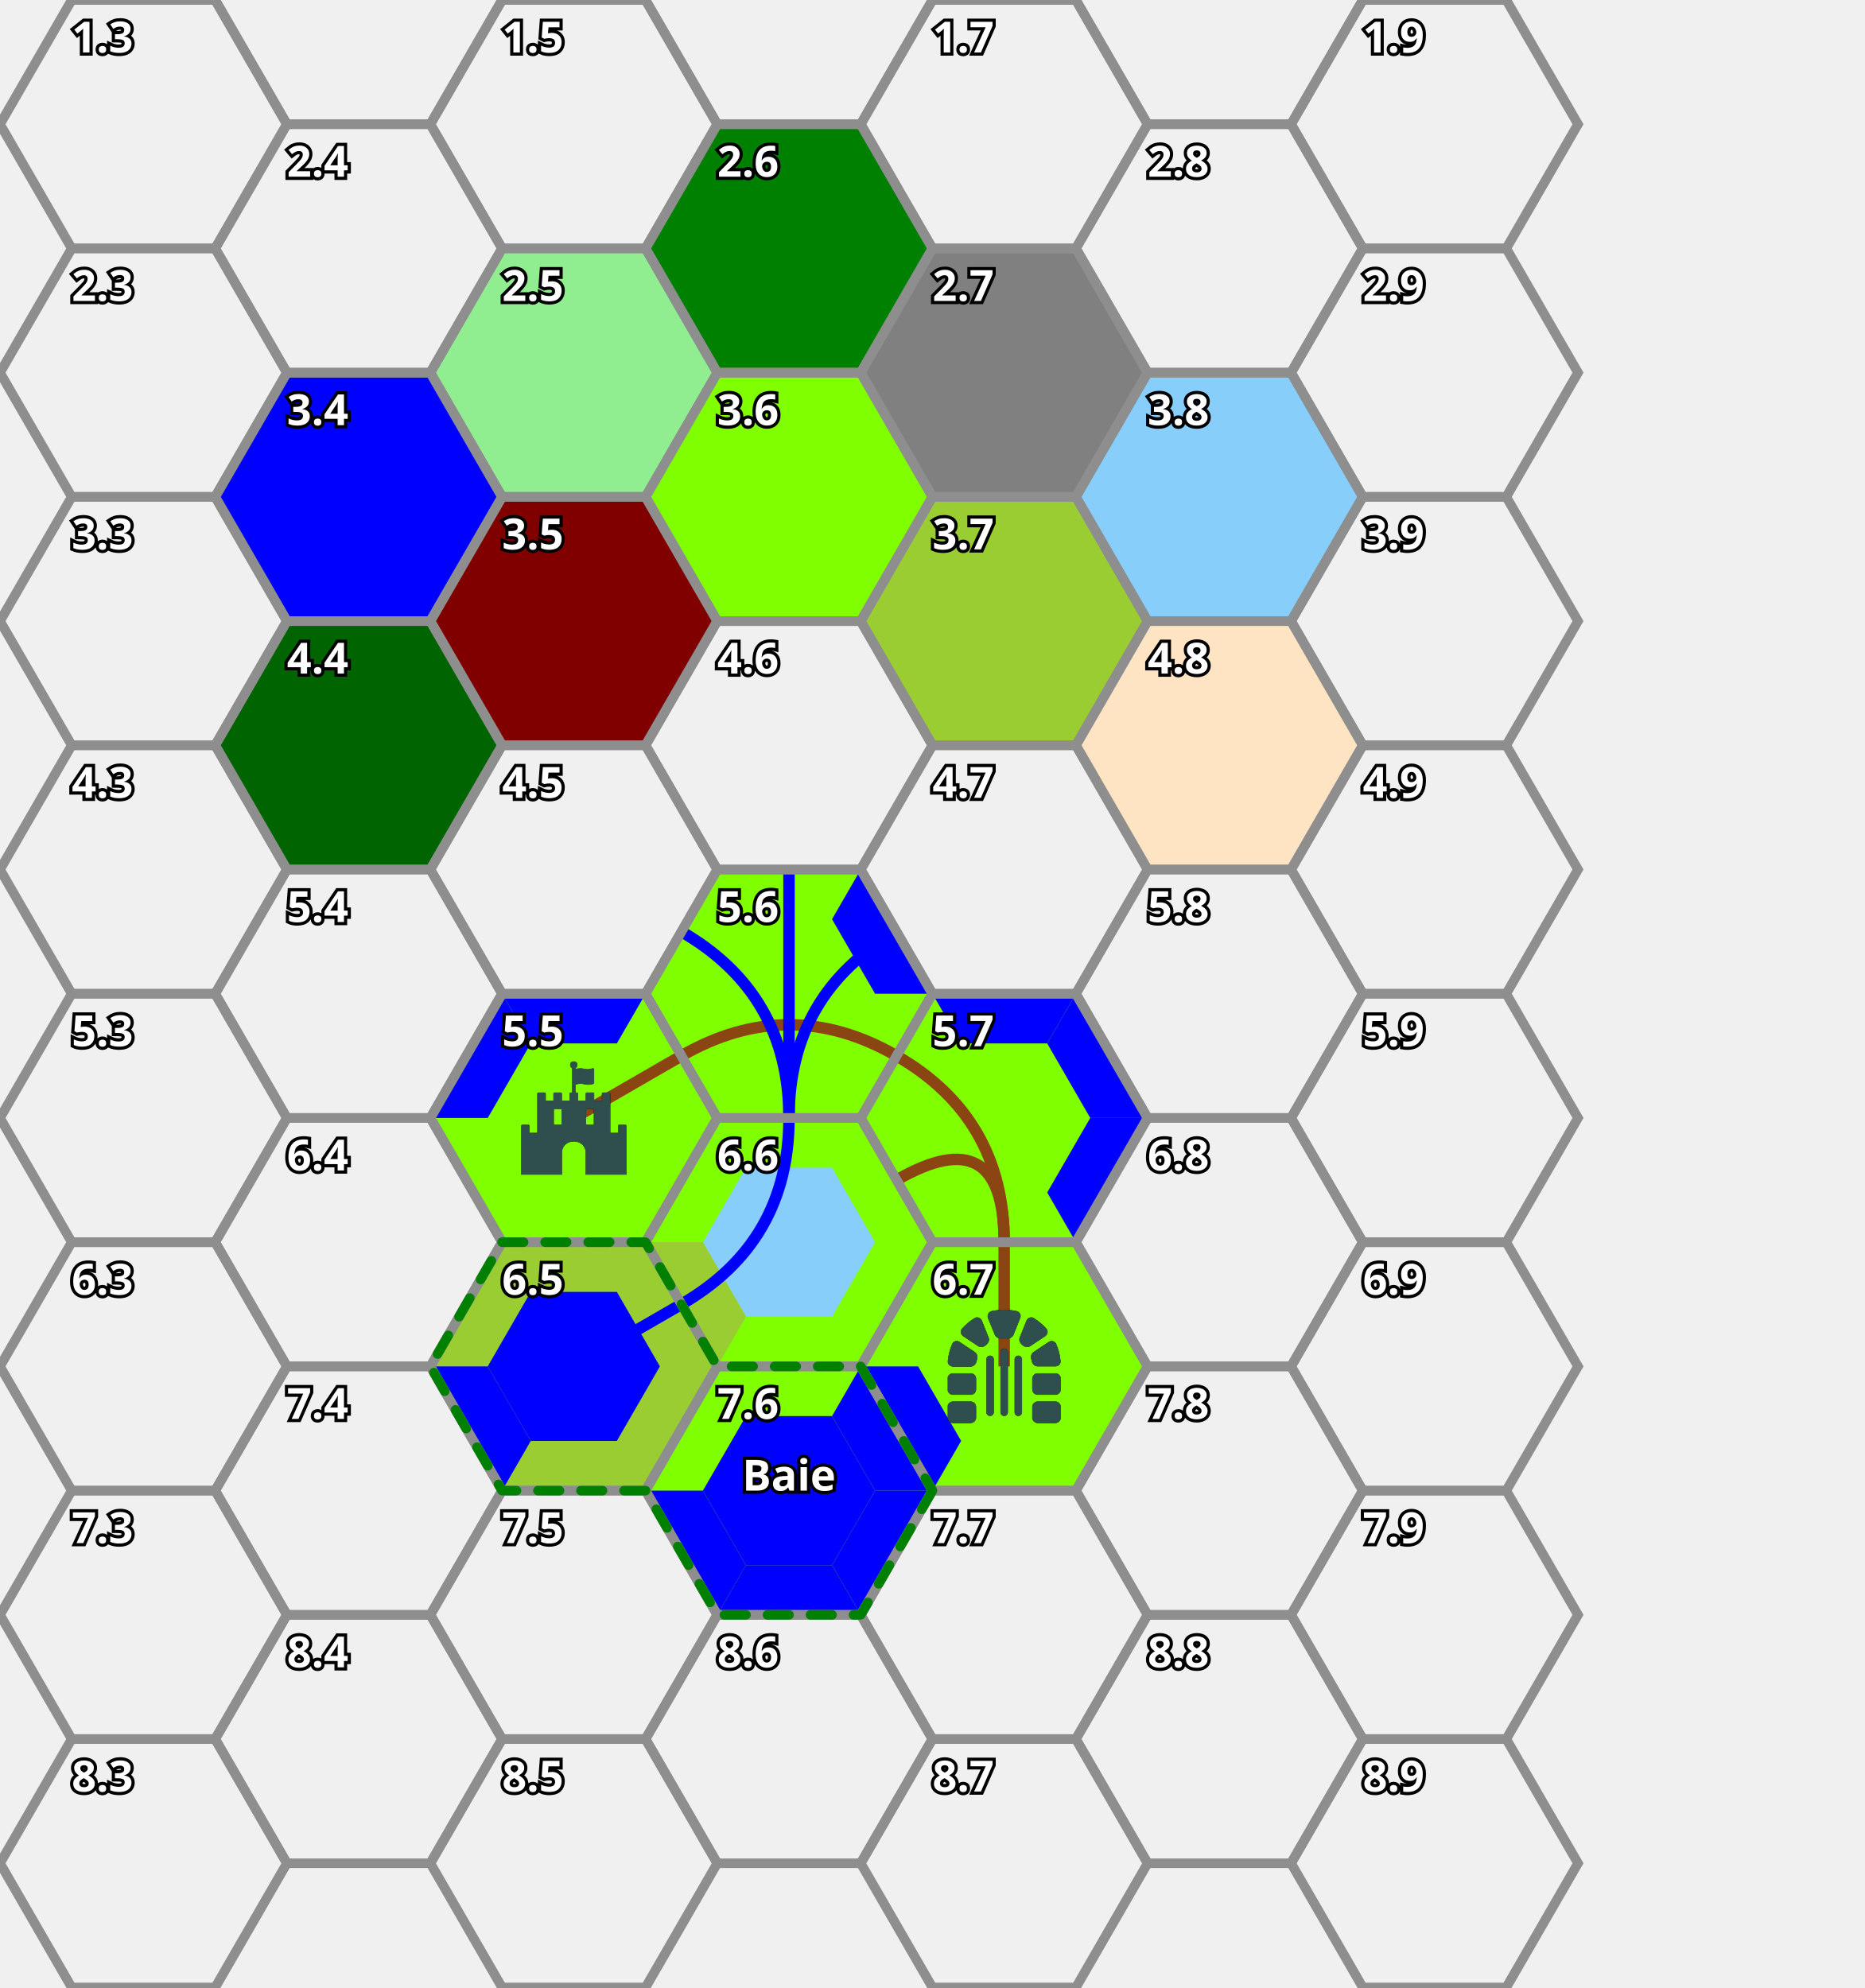
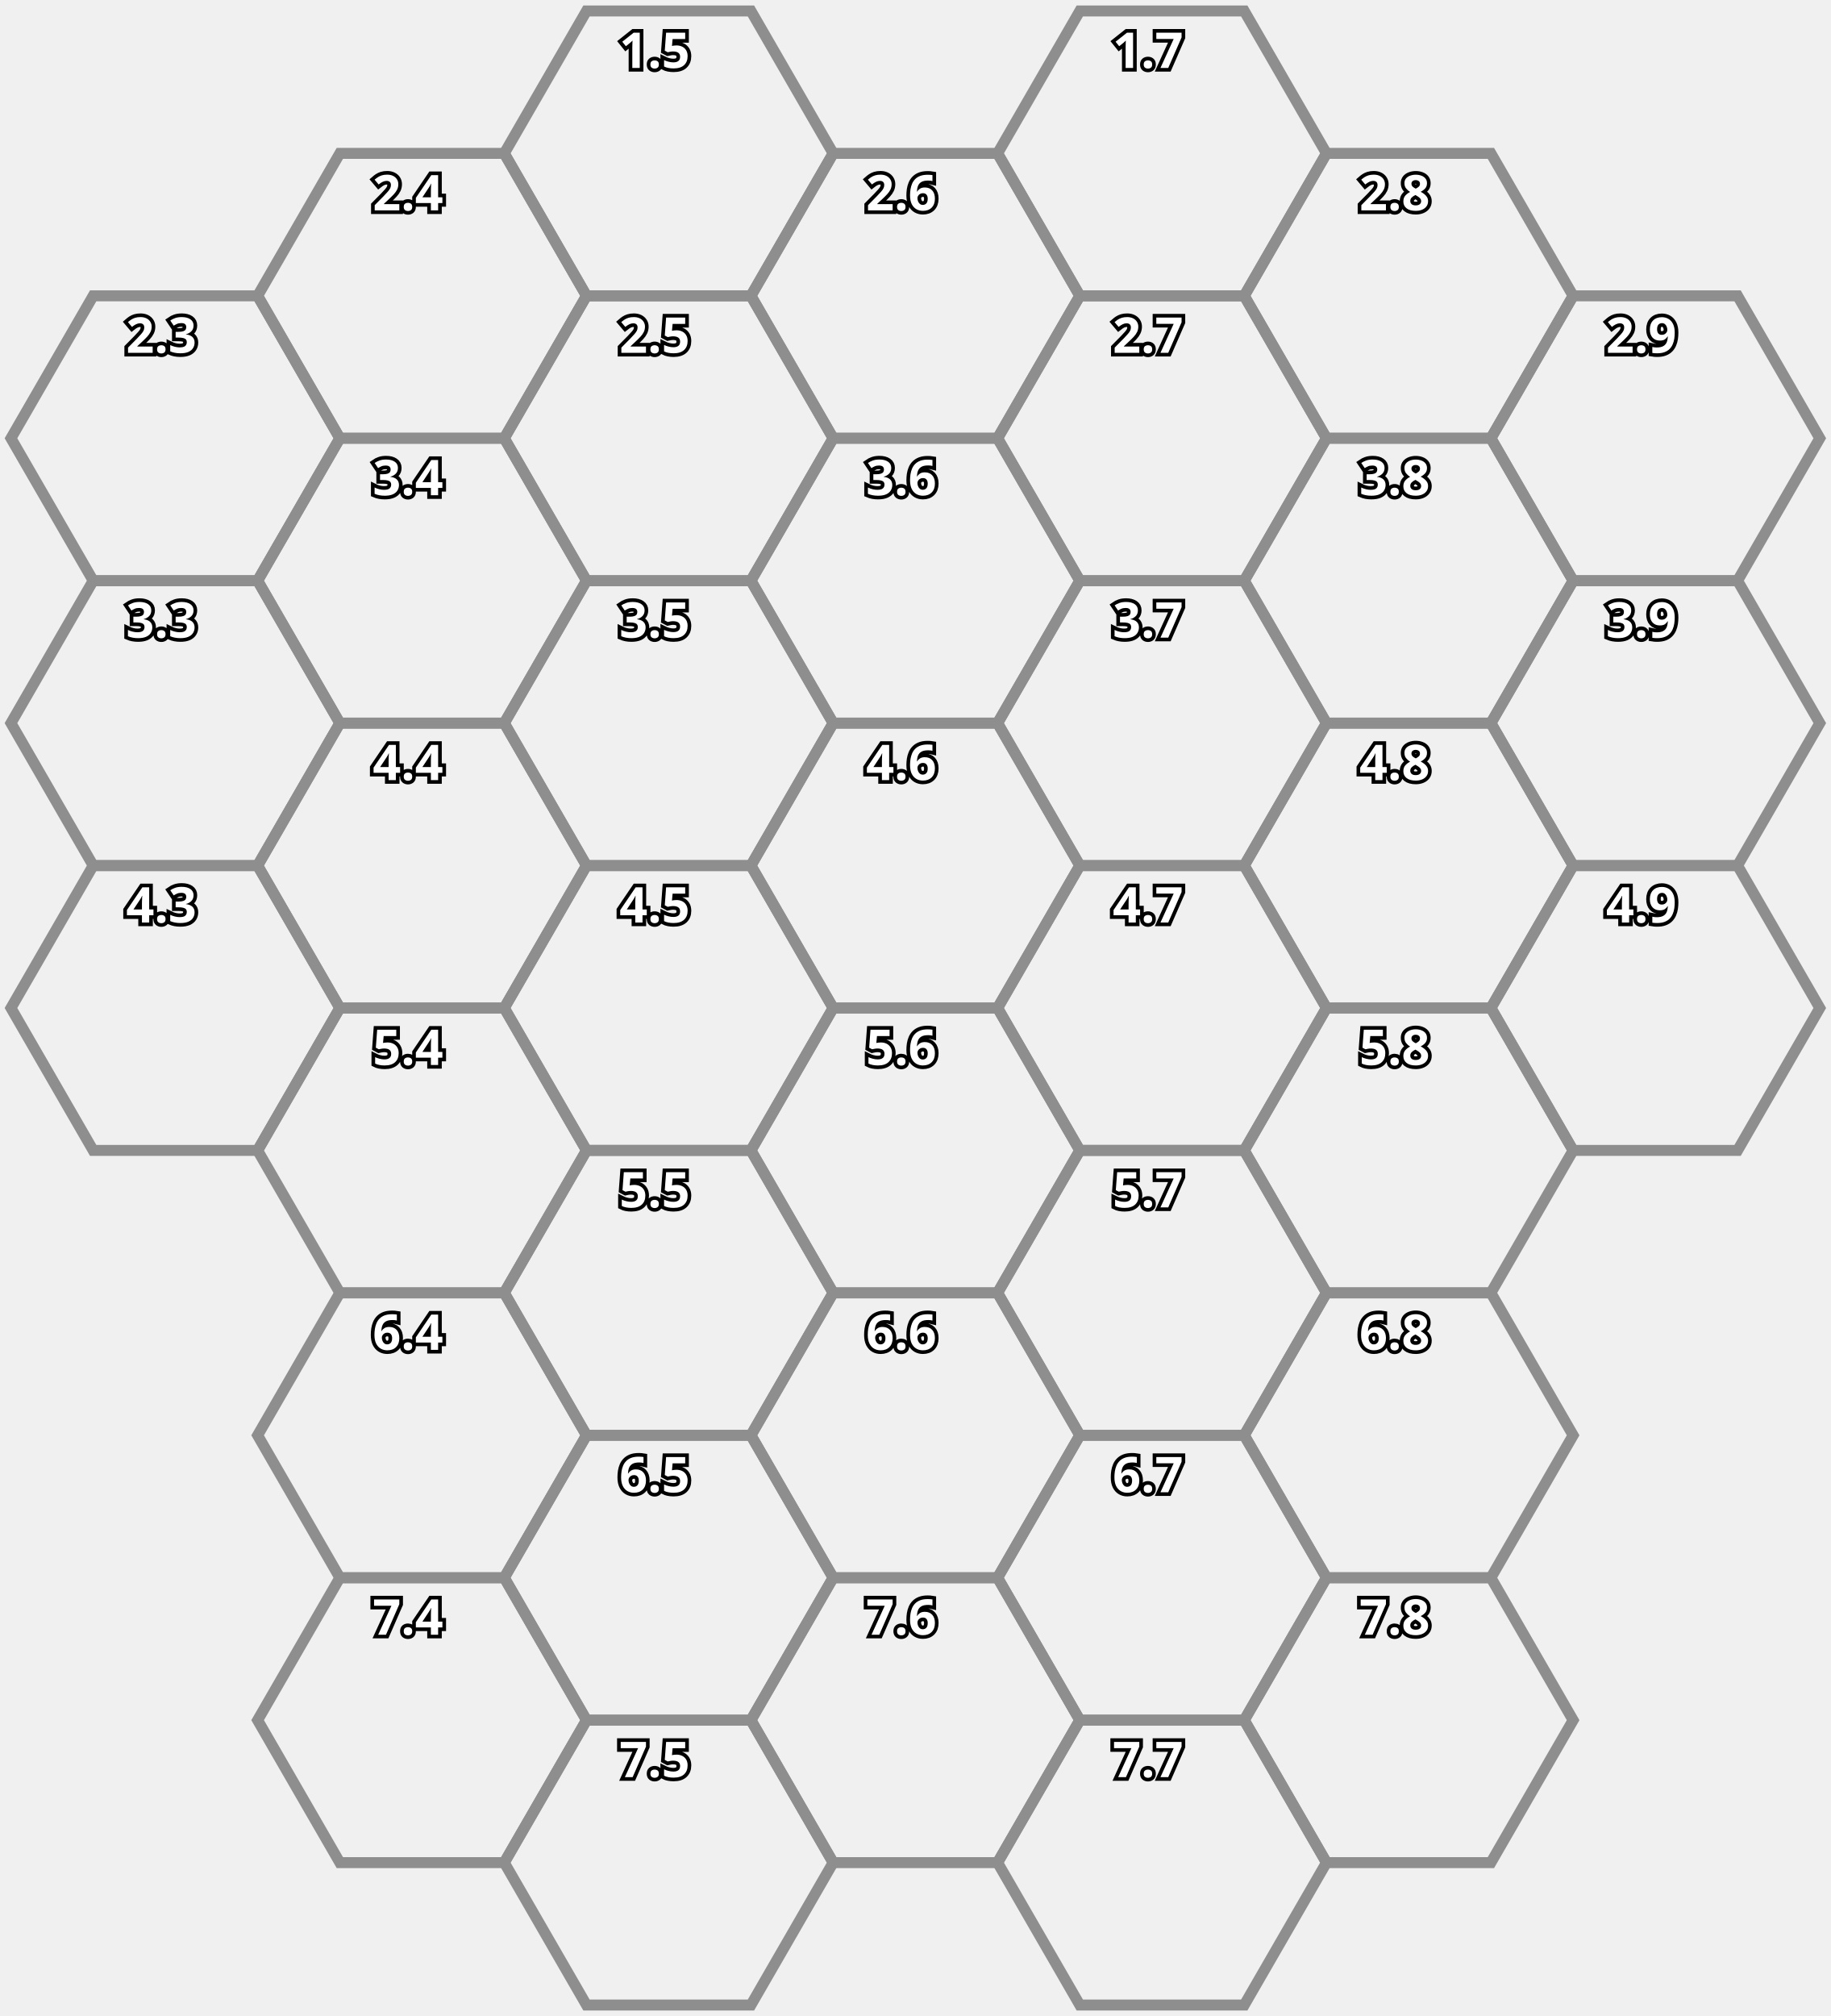
- <svg xmlns="http://www.w3.org/2000/svg" xmlns:xlink="http://www.w3.org/1999/xlink" width="1300" height="1386" data-name="Layer 1" id="Layer_1">
+ <svg xmlns="http://www.w3.org/2000/svg" viewBox="343.333 166.538 1113.333 1225.769" data-name="Layer 1" id="Layer_1">
  <style type="text/css">
        polygon {
            fill: none;
            stroke-width: 6.667;
        }

        text {
            font-size: 250.0%;
            font-family: PTSans-NarrowBold, PT Sans Narrow;
            font-weight: 600;
            paint-order: stroke;
            stroke: black;
            fill: white;
            stroke-width: 4.444;
        }

        .path {
            fill: transparent;
            stroke-width: 8;
        }


        .roads {
            stroke: saddlebrown;
        }

        .rivers {
            stroke: blue;
        }

        .grid {
            stroke: #8E8E8E;
            stroke-miterlimit: 10;
        }

        .number {}

        .alt_text {}

        .icon {
            paint-order: stroke;
            stroke: black;
            fill: darkslategrey;
            stroke-width: 2;
        }


        .plains {
            fill: lightgreen;
        }

        .light_wood {
            fill: green;
        }

        .heavy_woods {
            fill: darkgreen;
        }

        .grassland {
            fill: chartreuse;
        }

        .mountains {
            fill: maroon;
        }

        .hills {
            fill: bisque;
        }

        .sea {
            fill: blue;
        }


        .lake {
            fill: lightskyblue;
        }


        .marsh {
            fill: yellowgreen;
        }


        .desert {
            fill: lightyellow;
        }

        .unknown {
            fill: gray;
        }

        .zone {
            stroke-dasharray: 15;
            stroke-linejoin: round;
            stroke-linecap: round;
        }
-         
+ 
        .zone.secured {
-           stroke: green;
+             stroke: green;
        }
-         
+ 
        
    </style>
  <defs>
-     <svg id="fortin" class="icon fortin">
-       <path d="M489.2 287.9h-27.4c-2.6 0-4.6 2-4.6 4.6v32h-36.6V146.2c0-2.6-2-4.6-4.6-4.6h-27.4c-2.6 0-4.6 2-4.6 4.6v32h-36.6v-32c0-2.6-2-4.6-4.6-4.6h-27.4c-2.6 0-4.6 2-4.6 4.6v32h-36.6v-32c0-6-8-4.6-11.7-4.6v-38c8.3-2 17.1-3.4 25.7-3.4 10.9 0 20.9 4.3 31.4 4.3 4.6 0 27.7-1.1 27.7-8v-60c0-2.6-2-4.6-4.6-4.6-5.1 0-15.1 4.3-24 4.3-9.7 0-20.9-4.3-32.6-4.3-8 0-16 1.1-23.7 2.9v-4.9c5.4-2.6 9.1-8.3 9.1-14.3 0-20.7-31.4-20.8-31.4 0 0 6 3.7 11.7 9.1 14.3v111.7c-3.7 0-11.7-1.4-11.7 4.6v32h-36.6v-32c0-2.6-2-4.6-4.6-4.6h-27.4c-2.6 0-4.6 2-4.6 4.6v32H128v-32c0-2.6-2-4.6-4.6-4.6H96c-2.6 0-4.6 2-4.6 4.6v178.3H54.8v-32c0-2.6-2-4.6-4.6-4.6H22.8c-2.6 0-4.6 2-4.6 4.6V512h182.9v-96c0-72.6 109.7-72.6 109.7 0v96h182.9V292.5c.1-2.6-1.9-4.6-4.5-4.6zm-288.1-4.5c0 2.6-2 4.6-4.6 4.6h-27.4c-2.6 0-4.6-2-4.6-4.6v-64c0-2.6 2-4.6 4.6-4.6h27.4c2.6 0 4.6 2 4.6 4.6v64zm146.4 0c0 2.6-2 4.6-4.6 4.6h-27.4c-2.6 0-4.6-2-4.6-4.6v-64c0-2.6 2-4.6 4.6-4.6h27.4c2.6 0 4.6 2 4.6 4.6v64z" />
-     </svg>
-     <svg id="ruines" class="icon ruines">
-       <path d="M336.6 156.5C327.3 148.1 322.6 136.5 327.1 125.3L357.6 49.18C362.7 36.27 377.8 30.36 389.7 37.63C410.9 50.63 430 66.62 446.5 85.02C455.7 95.21 452.9 110.9 441.5 118.5L373.9 163.5C363.6 170.4 349.8 168.1 340.5 159.9C339.2 158.7 337.9 157.6 336.6 156.5H336.6zM297.7 112.6C293.2 123.1 280.9 129.8 268.7 128.6C264.6 128.2 260.3 128 256 128C251.7 128 247.4 128.2 243.3 128.6C231.1 129.8 218.8 123.1 214.3 112.6L183.1 36.82C178.8 24.02 185.5 9.433 198.1 6.374C217.3 2.203 236.4 0 256 0C275.6 0 294.7 2.203 313 6.374C326.5 9.433 333.2 24.02 328 36.82L297.7 112.6zM122.3 37.63C134.2 30.36 149.3 36.27 154.4 49.18L184.9 125.3C189.4 136.5 184.7 148.1 175.4 156.5C174.1 157.6 172.8 158.7 171.5 159.9C162.2 168.1 148.4 170.4 138.1 163.5L70.52 118.5C59.13 110.9 56.32 95.21 65.46 85.02C81.99 66.62 101.1 50.63 122.3 37.63H122.3zM379.5 222.1C376.3 210.7 379.7 198.1 389.5 191.6L458.1 145.8C469.7 138.1 485.6 141.9 491.2 154.7C501.6 178.8 508.4 204.8 510.9 232C512.1 245.2 501.3 255.1 488 255.1H408C394.7 255.1 384.2 245.2 381.8 232.1C381.1 228.7 380.4 225.4 379.5 222.1V222.1zM122.5 191.6C132.3 198.1 135.7 210.7 132.5 222.1C131.6 225.4 130.9 228.7 130.2 232.1C127.8 245.2 117.3 256 104 256H24C10.75 256-.118 245.2 1.107 232C3.636 204.8 10.43 178.8 20.82 154.7C26.36 141.9 42.26 138.1 53.91 145.8L122.5 191.6zM104 288C117.3 288 128 298.7 128 312V360C128 373.3 117.3 384 104 384H24C10.75 384 0 373.3 0 360V312C0 298.7 10.75 288 24 288H104zM488 288C501.3 288 512 298.7 512 312V360C512 373.3 501.3 384 488 384H408C394.7 384 384 373.3 384 360V312C384 298.7 394.7 288 408 288H488zM104 416C117.3 416 128 426.7 128 440V488C128 501.3 117.3 512 104 512H24C10.75 512 0 501.3 0 488V440C0 426.7 10.75 416 24 416H104zM488 416C501.3 416 512 426.7 512 440V488C512 501.3 501.3 512 488 512H408C394.7 512 384 501.3 384 488V440C384 426.7 394.7 416 408 416H488zM272 464C272 472.8 264.8 480 256 480C247.2 480 240 472.8 240 464V192C240 183.2 247.2 176 256 176C264.8 176 272 183.2 272 192V464zM208 464C208 472.8 200.8 480 192 480C183.2 480 176 472.8 176 464V224C176 215.2 183.2 208 192 208C200.8 208 208 215.2 208 224V464zM336 464C336 472.8 328.8 480 320 480C311.2 480 304 472.8 304 464V224C304 215.2 311.2 208 320 208C328.8 208 336 215.2 336 224V464z" />
-     </svg>
-   </defs>
-   <polygon class="" points="200.0,86.603 150.0,-4E-26 50.0,-4E-26 0.0,86.603 50.0,173.205 150.0,173.205" />
-   <polygon class="" points="350.0,-4E-26 300.0,-86.603 200.0,-86.603 150.0,-4E-26 200.0,86.603 300.0,86.603" />
-   <polygon class="" points="500.0,86.603 450.0,-4E-26 350.0,-4E-26 300.0,86.603 350.0,173.205 450.0,173.205" />
-   <polygon class="" points="650.0,-4E-26 600.0,-86.603 500.0,-86.603 450.0,-4E-26 500.0,86.603 600.0,86.603" />
-   <polygon class="" points="800.0,86.603 750.0,-4E-26 650.0,-4E-26 600.0,86.603 650.0,173.205 750.0,173.205" />
-   <polygon class="" points="950.0,-4E-26 900.0,-86.603 800.0,-86.603 750.0,-4E-26 800.0,86.603 900.0,86.603" />
-   <polygon class="" points="1100.0,86.603 1050.0,-4E-26 950.0,-4E-26 900.0,86.603 950.0,173.205 1050.0,173.205" />
-   <polygon class="" points="200.0,259.808 150.0,173.205 50.0,173.205 0.0,259.808 50.0,346.41 150.0,346.41" />
-   <polygon class="" points="350.0,173.205 300.0,86.603 200.0,86.603 150.0,173.205 200.0,259.808 300.0,259.808" />
-   <polygon class="plains" points="500.0,259.808 450.0,173.205 350.0,173.205 300.0,259.808 350.0,346.41 450.0,346.41" />
-   <polygon class="light_wood" points="650.0,173.205 600.0,86.603 500.0,86.603 450.0,173.205 500.0,259.808 600.0,259.808" />
-   <polygon class="unknown" points="800.0,259.808 750.0,173.205 650.0,173.205 600.0,259.808 650.0,346.41 750.0,346.41" />
-   <polygon class="" points="950.0,173.205 900.0,86.603 800.0,86.603 750.0,173.205 800.0,259.808 900.0,259.808" />
-   <polygon class="" points="1100.0,259.808 1050.0,173.205 950.0,173.205 900.0,259.808 950.0,346.41 1050.0,346.41" />
-   <polygon class="" points="200.0,433.013 150.0,346.41 50.0,346.41 0.0,433.013 50.0,519.615 150.0,519.615" />
-   <polygon class="sea" points="350.0,346.41 300.0,259.808 200.0,259.808 150.0,346.41 200.0,433.013 300.0,433.013" />
-   <polygon class="mountains" points="500.0,433.013 450.0,346.41 350.0,346.41 300.0,433.013 350.0,519.615 450.0,519.615" />
-   <polygon class="grassland" points="650.0,346.41 600.0,259.808 500.0,259.808 450.0,346.41 500.0,433.013 600.0,433.013" />
-   <polygon class="marsh" points="800.0,433.013 750.0,346.41 650.0,346.41 600.0,433.013 650.0,519.615 750.0,519.615" />
-   <polygon class="lake" points="950.0,346.41 900.0,259.808 800.0,259.808 750.0,346.41 800.0,433.013 900.0,433.013" />
-   <polygon class="" points="1100.0,433.013 1050.0,346.41 950.0,346.41 900.0,433.013 950.0,519.615 1050.0,519.615" />
-   <polygon class="" points="200.0,606.218 150.0,519.615 50.0,519.615 0.0,606.218 50.0,692.82 150.0,692.82" />
-   <polygon class="heavy_woods" points="350.0,519.615 300.0,433.013 200.0,433.013 150.0,519.615 200.0,606.218 300.0,606.218" />
-   <polygon class="" points="500.0,606.218 450.0,519.615 350.0,519.615 300.0,606.218 350.0,692.82 450.0,692.82" />
-   <polygon class="" points="650.0,519.615 600.0,433.013 500.0,433.013 450.0,519.615 500.0,606.218 600.0,606.218" />
-   <polygon class="" points="800.0,606.218 750.0,519.615 650.0,519.615 600.0,606.218 650.0,692.82 750.0,692.82" />
-   <polygon class="hills" points="950.0,519.615 900.0,433.013 800.0,433.013 750.0,519.615 800.0,606.218 900.0,606.218" />
-   <polygon class="" points="1100.0,606.218 1050.0,519.615 950.0,519.615 900.0,606.218 950.0,692.82 1050.0,692.82" />
-   <polygon class="" points="200.0,779.423 150.0,692.82 50.0,692.82 0.0,779.423 50.0,866.025 150.0,866.025" />
-   <polygon class="" points="350.0,692.82 300.0,606.218 200.0,606.218 150.0,692.82 200.0,779.423 300.0,779.423" />
-   <polygon class="grassland" points="500.0,779.423 450.0,692.82 350.0,692.82 300.0,779.423 350.0,866.025 450.0,866.025" />
-   <polygon class="sea" points="340.0,779.423 370.0,727.461 350.0,692.82 300.0,779.423" />
-   <polygon class="sea" points="430.0,727.461 370.0,727.461 350.0,692.82 450.0,692.82" />
-   <path d="M400.0 779.423 Q 400.0 779.423 474.998 736.122" class="path roads" />
-   <use xlink:href="#fortin" transform="translate(360.6352 740.0581) scale(0.1537687 0.1537687)" />
-   <polygon class="grassland" points="650.0,692.82 600.0,606.218 500.0,606.218 450.0,692.82 500.0,779.423 600.0,779.423" />
-   <polygon class="sea" points="610.0,692.82 580.0,640.859 600.0,606.218 650.0,692.82" />
-   <path d="M475.002 736.122 Q 550.0 692.82 624.998 736.122" class="path roads" />
-   <path d="M550.0 606.218 Q 550.0 692.82 550.0 779.423" class="path rivers" />
-   <path d="M475.002 649.519 Q 550.0 692.82 550.0 779.423" class="path rivers" />
-   <path d="M624.998 649.519 Q 550.0 692.82 550.0 779.423" class="path rivers" />
-   <polygon class="grassland" points="800.0,779.423 750.0,692.82 650.0,692.82 600.0,779.423 650.0,866.025 750.0,866.025" />
-   <polygon class="sea" points="760.0,779.423 730.0,727.461 750.0,692.82 800.0,779.423" />
-   <polygon class="sea" points="730.0,727.461 670.0,727.461 650.0,692.82 750.0,692.82" />
-   <polygon class="sea" points="760.0,779.423 730.0,831.384 750.0,866.025 800.0,779.423" />
-   <path d="M625.002 736.122 Q 700.0 779.423 700.0 866.025" class="path roads" />
-   <path d="M625.002 822.724 Q 700.0 779.423 700.0 866.025" class="path roads" />
-   <polygon class="" points="950.0,692.82 900.0,606.218 800.0,606.218 750.0,692.82 800.0,779.423 900.0,779.423" />
-   <polygon class="" points="1100.0,779.423 1050.0,692.82 950.0,692.82 900.0,779.423 950.0,866.025 1050.0,866.025" />
-   <polygon class="" points="200.0,952.628 150.0,866.025 50.0,866.025 0.0,952.628 50.0,1039.23 150.0,1039.23" />
-   <polygon class="" points="350.0,866.025 300.0,779.423 200.0,779.423 150.0,866.025 200.0,952.628 300.0,952.628" />
-   <polygon class="marsh" points="500.0,952.628 450.0,866.025 350.0,866.025 300.0,952.628 350.0,1039.23 450.0,1039.23" />
-   <polygon class="sea" points="340.0,952.628 370.0,1004.589 350.0,1039.23 300.0,952.628" />
-   <polygon class="sea" points="460.0,952.628 430.0,900.666 370.0,900.666 340.0,952.628 370.0,1004.589 430.0,1004.589" />
-   <path d="M400.0 952.628 Q 400.0 952.628 474.998 909.327" class="path rivers" />
-   <polygon class="grassland" points="650.0,866.025 600.0,779.423 500.0,779.423 450.0,866.025 500.0,952.628 600.0,952.628" />
-   <polygon class="lake" points="610.0,866.025 580.0,814.064 520.0,814.064 490.0,866.025 520.0,917.987 580.0,917.987" />
-   <polygon class="marsh" points="490.0,866.025 520.0,917.987 500.0,952.628 450.0,866.025" />
-   <path d="M550.0 779.423 Q 550.0 866.025 475.002 909.327" class="path rivers" />
-   <polygon class="grassland" points="800.0,952.628 750.0,866.025 650.0,866.025 600.0,952.628 650.0,1039.23 750.0,1039.23" />
-   <polygon class="sea" points="640.0,952.628 670.0,1004.589 650.0,1039.23 600.0,952.628" />
-   <path d="M700.0 866.025 Q 700.0 952.628 700.0 952.628" class="path roads" />
-   <use xlink:href="#ruines" transform="translate(660.6352 913.2632) scale(0.1537687 0.1537687)" />
-   <polygon class="" points="950.0,866.025 900.0,779.423 800.0,779.423 750.0,866.025 800.0,952.628 900.0,952.628" />
-   <polygon class="" points="1100.0,952.628 1050.0,866.025 950.0,866.025 900.0,952.628 950.0,1039.23 1050.0,1039.23" />
-   <polygon class="" points="200.0,1125.833 150.0,1039.23 50.0,1039.23 0.0,1125.833 50.0,1212.436 150.0,1212.436" />
-   <polygon class="" points="350.0,1039.23 300.0,952.628 200.0,952.628 150.0,1039.23 200.0,1125.833 300.0,1125.833" />
-   <polygon class="" points="500.0,1125.833 450.0,1039.23 350.0,1039.23 300.0,1125.833 350.0,1212.436 450.0,1212.436" />
-   <polygon class="grassland" points="650.0,1039.23 600.0,952.628 500.0,952.628 450.0,1039.23 500.0,1125.833 600.0,1125.833" />
-   <polygon class="sea" points="490.0,1039.23 520.0,1091.192 500.0,1125.833 450.0,1039.23" />
-   <polygon class="sea" points="580.0,1091.192 520.0,1091.192 500.0,1125.833 600.0,1125.833" />
-   <polygon class="sea" points="610.0,1039.23 580.0,1091.192 600.0,1125.833 650.0,1039.23" />
-   <polygon class="sea" points="610.0,1039.23 580.0,987.269 520.0,987.269 490.0,1039.23 520.0,1091.192 580.0,1091.192" />
-   <polygon class="sea" points="610.0,1039.23 580.0,987.269 600.0,952.628 650.0,1039.23" />
-   <text transform="translate(550.0 1039.23)" text-anchor="middle" class="alt_text">Baie</text>
-   <polygon class="" points="800.0,1125.833 750.0,1039.23 650.0,1039.23 600.0,1125.833 650.0,1212.436 750.0,1212.436" />
-   <polygon class="" points="950.0,1039.23 900.0,952.628 800.0,952.628 750.0,1039.23 800.0,1125.833 900.0,1125.833" />
-   <polygon class="" points="1100.0,1125.833 1050.0,1039.23 950.0,1039.23 900.0,1125.833 950.0,1212.436 1050.0,1212.436" />
-   <polygon class="" points="200.0,1299.038 150.0,1212.436 50.0,1212.436 0.0,1299.038 50.0,1385.641 150.0,1385.641" />
-   <polygon class="" points="350.0,1212.436 300.0,1125.833 200.0,1125.833 150.0,1212.436 200.0,1299.038 300.0,1299.038" />
-   <polygon class="" points="500.0,1299.038 450.0,1212.436 350.0,1212.436 300.0,1299.038 350.0,1385.641 450.0,1385.641" />
-   <polygon class="" points="650.0,1212.436 600.0,1125.833 500.0,1125.833 450.0,1212.436 500.0,1299.038 600.0,1299.038" />
-   <polygon class="" points="800.0,1299.038 750.0,1212.436 650.0,1212.436 600.0,1299.038 650.0,1385.641 750.0,1385.641" />
-   <polygon class="" points="950.0,1212.436 900.0,1125.833 800.0,1125.833 750.0,1212.436 800.0,1299.038 900.0,1299.038" />
-   <polygon class="" points="1100.0,1299.038 1050.0,1212.436 950.0,1212.436 900.0,1299.038 950.0,1385.641 1050.0,1385.641" />
-   <text transform="translate(50.0 36.60254)" class="number">1.3</text>
-   <polygon class="grid" points="200.0,86.603 150.0,-4E-26 50.0,-4E-26 0.0,86.603 50.0,173.205 150.0,173.205" />
-   <text transform="translate(200.0 -50)" class="number">1.4</text>
-   <polygon class="grid" points="350.0,-4E-26 300.0,-86.603 200.0,-86.603 150.0,-4E-26 200.0,86.603 300.0,86.603" />
-   <text transform="translate(350.0 36.60254)" class="number">1.5</text>
-   <polygon class="grid" points="500.0,86.603 450.0,-4E-26 350.0,-4E-26 300.0,86.603 350.0,173.205 450.0,173.205" />
-   <text transform="translate(500.0 -50)" class="number">1.6</text>
-   <polygon class="grid" points="650.0,-4E-26 600.0,-86.603 500.0,-86.603 450.0,-4E-26 500.0,86.603 600.0,86.603" />
-   <text transform="translate(650.0 36.60254)" class="number">1.7</text>
-   <polygon class="grid" points="800.0,86.603 750.0,-4E-26 650.0,-4E-26 600.0,86.603 650.0,173.205 750.0,173.205" />
-   <text transform="translate(800.0 -50)" class="number">1.8</text>
-   <polygon class="grid" points="950.0,-4E-26 900.0,-86.603 800.0,-86.603 750.0,-4E-26 800.0,86.603 900.0,86.603" />
-   <text transform="translate(950.0 36.60254)" class="number">1.9</text>
-   <polygon class="grid" points="1100.0,86.603 1050.0,-4E-26 950.0,-4E-26 900.0,86.603 950.0,173.205 1050.0,173.205" />
-   <text transform="translate(50.0 209.8076)" class="number">2.3</text>
-   <polygon class="grid" points="200.0,259.808 150.0,173.205 50.0,173.205 0.0,259.808 50.0,346.41 150.0,346.41" />
-   <text transform="translate(200.0 123.2051)" class="number">2.4</text>
-   <polygon class="grid" points="350.0,173.205 300.0,86.603 200.0,86.603 150.0,173.205 200.0,259.808 300.0,259.808" />
-   <text transform="translate(350.0 209.8076)" class="number">2.5</text>
-   <polygon class="grid" points="500.0,259.808 450.0,173.205 350.0,173.205 300.0,259.808 350.0,346.41 450.0,346.41" />
-   <text transform="translate(500.0 123.2051)" class="number">2.6</text>
-   <polygon class="grid" points="650.0,173.205 600.0,86.603 500.0,86.603 450.0,173.205 500.0,259.808 600.0,259.808" />
-   <text transform="translate(650.0 209.8076)" class="number">2.7</text>
-   <polygon class="grid" points="800.0,259.808 750.0,173.205 650.0,173.205 600.0,259.808 650.0,346.41 750.0,346.41" />
-   <text transform="translate(800.0 123.2051)" class="number">2.8</text>
-   <polygon class="grid" points="950.0,173.205 900.0,86.603 800.0,86.603 750.0,173.205 800.0,259.808 900.0,259.808" />
-   <text transform="translate(950.0 209.8076)" class="number">2.9</text>
-   <polygon class="grid" points="1100.0,259.808 1050.0,173.205 950.0,173.205 900.0,259.808 950.0,346.41 1050.0,346.41" />
-   <text transform="translate(50.0 383.0127)" class="number">3.3</text>
-   <polygon class="grid" points="200.0,433.013 150.0,346.41 50.0,346.41 0.0,433.013 50.0,519.615 150.0,519.615" />
-   <text transform="translate(200.0 296.4102)" class="number">3.4</text>
-   <polygon class="grid" points="350.0,346.41 300.0,259.808 200.0,259.808 150.0,346.41 200.0,433.013 300.0,433.013" />
-   <text transform="translate(350.0 383.0127)" class="number">3.5</text>
-   <polygon class="grid" points="500.0,433.013 450.0,346.41 350.0,346.41 300.0,433.013 350.0,519.615 450.0,519.615" />
-   <text transform="translate(500.0 296.4102)" class="number">3.6</text>
-   <polygon class="grid" points="650.0,346.41 600.0,259.808 500.0,259.808 450.0,346.41 500.0,433.013 600.0,433.013" />
-   <text transform="translate(650.0 383.0127)" class="number">3.7</text>
-   <polygon class="grid" points="800.0,433.013 750.0,346.41 650.0,346.41 600.0,433.013 650.0,519.615 750.0,519.615" />
-   <text transform="translate(800.0 296.4102)" class="number">3.8</text>
-   <polygon class="grid" points="950.0,346.41 900.0,259.808 800.0,259.808 750.0,346.41 800.0,433.013 900.0,433.013" />
-   <text transform="translate(950.0 383.0127)" class="number">3.9</text>
-   <polygon class="grid" points="1100.0,433.013 1050.0,346.41 950.0,346.41 900.0,433.013 950.0,519.615 1050.0,519.615" />
-   <text transform="translate(50.0 556.2178)" class="number">4.3</text>
-   <polygon class="grid" points="200.0,606.218 150.0,519.615 50.0,519.615 0.0,606.218 50.0,692.82 150.0,692.82" />
-   <text transform="translate(200.0 469.6152)" class="number">4.4</text>
-   <polygon class="grid" points="350.0,519.615 300.0,433.013 200.0,433.013 150.0,519.615 200.0,606.218 300.0,606.218" />
-   <text transform="translate(350.0 556.2178)" class="number">4.5</text>
-   <polygon class="grid" points="500.0,606.218 450.0,519.615 350.0,519.615 300.0,606.218 350.0,692.82 450.0,692.82" />
-   <text transform="translate(500.0 469.6152)" class="number">4.6</text>
-   <polygon class="grid" points="650.0,519.615 600.0,433.013 500.0,433.013 450.0,519.615 500.0,606.218 600.0,606.218" />
-   <text transform="translate(650.0 556.2178)" class="number">4.7</text>
-   <polygon class="grid" points="800.0,606.218 750.0,519.615 650.0,519.615 600.0,606.218 650.0,692.82 750.0,692.82" />
-   <text transform="translate(800.0 469.6152)" class="number">4.8</text>
-   <polygon class="grid" points="950.0,519.615 900.0,433.013 800.0,433.013 750.0,519.615 800.0,606.218 900.0,606.218" />
-   <text transform="translate(950.0 556.2178)" class="number">4.9</text>
-   <polygon class="grid" points="1100.0,606.218 1050.0,519.615 950.0,519.615 900.0,606.218 950.0,692.82 1050.0,692.82" />
-   <text transform="translate(50.0 729.4229)" class="number">5.3</text>
-   <polygon class="grid" points="200.0,779.423 150.0,692.82 50.0,692.82 0.0,779.423 50.0,866.025 150.0,866.025" />
-   <text transform="translate(200.0 642.8203)" class="number">5.4</text>
-   <polygon class="grid" points="350.0,692.82 300.0,606.218 200.0,606.218 150.0,692.82 200.0,779.423 300.0,779.423" />
-   <text transform="translate(350.0 729.4229)" class="number">5.5</text>
-   <polygon class="grid" points="500.0,779.423 450.0,692.82 350.0,692.82 300.0,779.423 350.0,866.025 450.0,866.025" />
-   <text transform="translate(500.0 642.8203)" class="number">5.6</text>
-   <polygon class="grid" points="650.0,692.82 600.0,606.218 500.0,606.218 450.0,692.82 500.0,779.423 600.0,779.423" />
-   <text transform="translate(650.0 729.4229)" class="number">5.7</text>
-   <polygon class="grid" points="800.0,779.423 750.0,692.82 650.0,692.82 600.0,779.423 650.0,866.025 750.0,866.025" />
-   <text transform="translate(800.0 642.8203)" class="number">5.8</text>
-   <polygon class="grid" points="950.0,692.82 900.0,606.218 800.0,606.218 750.0,692.82 800.0,779.423 900.0,779.423" />
-   <text transform="translate(950.0 729.4229)" class="number">5.9</text>
-   <polygon class="grid" points="1100.0,779.423 1050.0,692.82 950.0,692.82 900.0,779.423 950.0,866.025 1050.0,866.025" />
-   <text transform="translate(50.0 902.6279)" class="number">6.3</text>
-   <polygon class="grid" points="200.0,952.628 150.0,866.025 50.0,866.025 0.0,952.628 50.0,1039.23 150.0,1039.23" />
-   <text transform="translate(200.0 816.0254)" class="number">6.4</text>
-   <polygon class="grid" points="350.0,866.025 300.0,779.423 200.0,779.423 150.0,866.025 200.0,952.628 300.0,952.628" />
-   <text transform="translate(350.0 902.6279)" class="number">6.5</text>
-   <polygon class="grid" points="500.0,952.628 450.0,866.025 350.0,866.025 300.0,952.628 350.0,1039.23 450.0,1039.23" />
-   <text transform="translate(500.0 816.0254)" class="number">6.6</text>
-   <polygon class="grid" points="650.0,866.025 600.0,779.423 500.0,779.423 450.0,866.025 500.0,952.628 600.0,952.628" />
-   <text transform="translate(650.0 902.6279)" class="number">6.7</text>
-   <polygon class="grid" points="800.0,952.628 750.0,866.025 650.0,866.025 600.0,952.628 650.0,1039.23 750.0,1039.23" />
-   <text transform="translate(800.0 816.0254)" class="number">6.8</text>
-   <polygon class="grid" points="950.0,866.025 900.0,779.423 800.0,779.423 750.0,866.025 800.0,952.628 900.0,952.628" />
-   <text transform="translate(950.0 902.6279)" class="number">6.9</text>
-   <polygon class="grid" points="1100.0,952.628 1050.0,866.025 950.0,866.025 900.0,952.628 950.0,1039.23 1050.0,1039.23" />
-   <text transform="translate(50.0 1075.833)" class="number">7.3</text>
-   <polygon class="grid" points="200.0,1125.833 150.0,1039.23 50.0,1039.23 0.0,1125.833 50.0,1212.436 150.0,1212.436" />
-   <text transform="translate(200.0 989.2305)" class="number">7.4</text>
-   <polygon class="grid" points="350.0,1039.23 300.0,952.628 200.0,952.628 150.0,1039.23 200.0,1125.833 300.0,1125.833" />
-   <text transform="translate(350.0 1075.833)" class="number">7.5</text>
-   <polygon class="grid" points="500.0,1125.833 450.0,1039.23 350.0,1039.23 300.0,1125.833 350.0,1212.436 450.0,1212.436" />
-   <text transform="translate(500.0 989.2305)" class="number">7.6</text>
-   <polygon class="grid" points="650.0,1039.23 600.0,952.628 500.0,952.628 450.0,1039.23 500.0,1125.833 600.0,1125.833" />
-   <text transform="translate(650.0 1075.833)" class="number">7.7</text>
-   <polygon class="grid" points="800.0,1125.833 750.0,1039.23 650.0,1039.23 600.0,1125.833 650.0,1212.436 750.0,1212.436" />
-   <text transform="translate(800.0 989.2305)" class="number">7.8</text>
-   <polygon class="grid" points="950.0,1039.23 900.0,952.628 800.0,952.628 750.0,1039.23 800.0,1125.833 900.0,1125.833" />
-   <text transform="translate(950.0 1075.833)" class="number">7.9</text>
-   <polygon class="grid" points="1100.0,1125.833 1050.0,1039.23 950.0,1039.23 900.0,1125.833 950.0,1212.436 1050.0,1212.436" />
-   <text transform="translate(50.0 1249.038)" class="number">8.3</text>
-   <polygon class="grid" points="200.0,1299.038 150.0,1212.436 50.0,1212.436 0.0,1299.038 50.0,1385.641 150.0,1385.641" />
-   <text transform="translate(200.0 1162.436)" class="number">8.4</text>
-   <polygon class="grid" points="350.0,1212.436 300.0,1125.833 200.0,1125.833 150.0,1212.436 200.0,1299.038 300.0,1299.038" />
-   <text transform="translate(350.0 1249.038)" class="number">8.5</text>
-   <polygon class="grid" points="500.0,1299.038 450.0,1212.436 350.0,1212.436 300.0,1299.038 350.0,1385.641 450.0,1385.641" />
-   <text transform="translate(500.0 1162.436)" class="number">8.6</text>
-   <polygon class="grid" points="650.0,1212.436 600.0,1125.833 500.0,1125.833 450.0,1212.436 500.0,1299.038 600.0,1299.038" />
-   <text transform="translate(650.0 1249.038)" class="number">8.7</text>
-   <polygon class="grid" points="800.0,1299.038 750.0,1212.436 650.0,1212.436 600.0,1299.038 650.0,1385.641 750.0,1385.641" />
-   <text transform="translate(800.0 1162.436)" class="number">8.8</text>
-   <polygon class="grid" points="950.0,1212.436 900.0,1125.833 800.0,1125.833 750.0,1212.436 800.0,1299.038 900.0,1299.038" />
-   <text transform="translate(950.0 1249.038)" class="number">8.9</text>
-   <polygon class="grid" points="1100.0,1299.038 1050.0,1212.436 950.0,1212.436 900.0,1299.038 950.0,1385.641 1050.0,1385.641" />
-   <polygon class="zone secured" points="650.0,1039.23 600.0,1125.833 500.0,1125.833 450.0,1039.23 350.0,1039.23 300.0,952.628 350.0,866.025 450.0,866.025 500.0,952.628 600.0,952.628" />
+         
+     </defs>
+   <polygon class="grid" points="1150.0,606.218 1100.0,519.615 1000.0,519.615 950.0,606.218 1000.0,692.82 1100.0,692.82" />
+   <polygon class="grid" points="1150.0,779.423 1100.0,692.82 1000.0,692.82 950.0,779.423 1000.0,866.025 1100.0,866.025" />
+   <polygon class="grid" points="1450.0,606.218 1400.0,519.615 1300.0,519.615 1250.0,606.218 1300.0,692.82 1400.0,692.82" />
+   <polygon class="grid" points="1450.0,779.423 1400.0,692.82 1300.0,692.82 1250.0,779.423 1300.0,866.025 1400.0,866.025" />
+   <polygon class="grid" points="550.0,433.013 500.0,346.41 400.0,346.41 350.0,433.013 400.0,519.615 500.0,519.615" />
+   <polygon class="grid" points="550.0,606.218 500.0,519.615 400.0,519.615 350.0,606.218 400.0,692.82 500.0,692.82" />
+   <polygon class="grid" points="850.0,433.013 800.0,346.41 700.0,346.41 650.0,433.013 700.0,519.615 800.0,519.615" />
+   <polygon class="grid" points="850.0,606.218 800.0,519.615 700.0,519.615 650.0,606.218 700.0,692.82 800.0,692.82" />
+   <polygon class="grid" points="850.0,1125.833 800.0,1039.23 700.0,1039.23 650.0,1125.833 700.0,1212.436 800.0,1212.436" />
+   <polygon class="grid" points="850.0,1299.038 800.0,1212.436 700.0,1212.436 650.0,1299.038 700.0,1385.641 800.0,1385.641" />
+   <polygon class="grid" points="1150.0,1125.833 1100.0,1039.23 1000.0,1039.23 950.0,1125.833 1000.0,1212.436 1100.0,1212.436" />
+   <polygon class="grid" points="1150.0,1299.038 1100.0,1212.436 1000.0,1212.436 950.0,1299.038 1000.0,1385.641 1100.0,1385.641" />
+   <polygon class="grid" points="1150.0,433.013 1100.0,346.41 1000.0,346.41 950.0,433.013 1000.0,519.615 1100.0,519.615" />
+   <polygon class="grid" points="1450.0,433.013 1400.0,346.41 1300.0,346.41 1250.0,433.013 1300.0,519.615 1400.0,519.615" />
+   <polygon class="grid" points="850.0,259.808 800.0,173.205 700.0,173.205 650.0,259.808 700.0,346.41 800.0,346.41" />
+   <polygon class="grid" points="1150.0,259.808 1100.0,173.205 1000.0,173.205 950.0,259.808 1000.0,346.41 1100.0,346.41" />
+   <polygon class="grid" points="850.0,779.423 800.0,692.82 700.0,692.82 650.0,779.423 700.0,866.025 800.0,866.025" />
+   <polygon class="grid" points="850.0,952.628 800.0,866.025 700.0,866.025 650.0,952.628 700.0,1039.23 800.0,1039.23" />
+   <polygon class="grid" points="1150.0,952.628 1100.0,866.025 1000.0,866.025 950.0,952.628 1000.0,1039.23 1100.0,1039.23" />
+   <polygon class="grid" points="550.0,779.423 500.0,692.82 400.0,692.82 350.0,779.423 400.0,866.025 500.0,866.025" />
+   <polygon class="grid" points="1000.0,1212.436 950.0,1125.833 850.0,1125.833 800.0,1212.436 850.0,1299.038 950.0,1299.038" />
+   <polygon class="grid" points="1000.0,1039.23 950.0,952.628 850.0,952.628 800.0,1039.23 850.0,1125.833 950.0,1125.833" />
+   <polygon class="grid" points="1300.0,1212.436 1250.0,1125.833 1150.0,1125.833 1100.0,1212.436 1150.0,1299.038 1250.0,1299.038" />
+   <polygon class="grid" points="1300.0,1039.23 1250.0,952.628 1150.0,952.628 1100.0,1039.23 1150.0,1125.833 1250.0,1125.833" />
+   <polygon class="grid" points="700.0,1212.436 650.0,1125.833 550.0,1125.833 500.0,1212.436 550.0,1299.038 650.0,1299.038" />
+   <polygon class="grid" points="700.0,1039.23 650.0,952.628 550.0,952.628 500.0,1039.23 550.0,1125.833 650.0,1125.833" />
+   <polygon class="grid" points="700.0,692.82 650.0,606.218 550.0,606.218 500.0,692.82 550.0,779.423 650.0,779.423" />
+   <polygon class="grid" points="700.0,519.615 650.0,433.013 550.0,433.013 500.0,519.615 550.0,606.218 650.0,606.218" />
+   <polygon class="grid" points="1000.0,692.82 950.0,606.218 850.0,606.218 800.0,692.82 850.0,779.423 950.0,779.423" />
+   <polygon class="grid" points="1000.0,519.615 950.0,433.013 850.0,433.013 800.0,519.615 850.0,606.218 950.0,606.218" />
+   <polygon class="grid" points="700.0,866.025 650.0,779.423 550.0,779.423 500.0,866.025 550.0,952.628 650.0,952.628" />
+   <polygon class="grid" points="1000.0,866.025 950.0,779.423 850.0,779.423 800.0,866.025 850.0,952.628 950.0,952.628" />
+   <polygon class="grid" points="1300.0,866.025 1250.0,779.423 1150.0,779.423 1100.0,866.025 1150.0,952.628 1250.0,952.628" />
+   <polygon class="grid" points="700.0,346.41 650.0,259.808 550.0,259.808 500.0,346.41 550.0,433.013 650.0,433.013" />
+   <polygon class="grid" points="1000.0,346.41 950.0,259.808 850.0,259.808 800.0,346.41 850.0,433.013 950.0,433.013" />
+   <polygon class="grid" points="1300.0,519.615 1250.0,433.013 1150.0,433.013 1100.0,519.615 1150.0,606.218 1250.0,606.218" />
+   <polygon class="grid" points="1300.0,346.41 1250.0,259.808 1150.0,259.808 1100.0,346.41 1150.0,433.013 1250.0,433.013" />
+   <polygon class="grid" points="1300.0,692.82 1250.0,606.218 1150.0,606.218 1100.0,692.82 1150.0,779.423 1250.0,779.423" />
+   <text transform="translate(1020.0 554.2563)" class="number">3.7</text>
+   <text transform="translate(1020.0 727.4613)" class="number">4.7</text>
+   <text transform="translate(1320.0 554.2563)" class="number">3.9</text>
+   <text transform="translate(1320.0 727.4613)" class="number">4.9</text>
+   <text transform="translate(420.0 381.0512)" class="number">2.3</text>
+   <text transform="translate(420.0 554.2563)" class="number">3.3</text>
+   <text transform="translate(720.0 381.0512)" class="number">2.5</text>
+   <text transform="translate(720.0 554.2563)" class="number">3.5</text>
+   <text transform="translate(720.0 1073.872)" class="number">6.5</text>
+   <text transform="translate(720.0 1247.077)" class="number">7.5</text>
+   <text transform="translate(1020.0 1073.872)" class="number">6.7</text>
+   <text transform="translate(1020.0 1247.077)" class="number">7.7</text>
+   <text transform="translate(1020.0 381.0512)" class="number">2.7</text>
+   <text transform="translate(1320.0 381.0512)" class="number">2.9</text>
+   <text transform="translate(720.0 207.8461)" class="number">1.5</text>
+   <text transform="translate(1020.0 207.8461)" class="number">1.7</text>
+   <text transform="translate(720.0 727.4613)" class="number">4.5</text>
+   <text transform="translate(720.0 900.6664)" class="number">5.5</text>
+   <text transform="translate(1020.0 900.6664)" class="number">5.7</text>
+   <text transform="translate(420.0 727.4613)" class="number">4.3</text>
+   <text transform="translate(870.0 1160.474)" class="number">7.6</text>
+   <text transform="translate(870.0 987.269)" class="number">6.6</text>
+   <text transform="translate(1170.0 1160.474)" class="number">7.8</text>
+   <text transform="translate(1170.0 987.269)" class="number">6.8</text>
+   <text transform="translate(570.0 1160.474)" class="number">7.4</text>
+   <text transform="translate(570.0 987.269)" class="number">6.4</text>
+   <text transform="translate(570.0 640.8588)" class="number">4.4</text>
+   <text transform="translate(570.0 467.6537)" class="number">3.4</text>
+   <text transform="translate(870.0 640.8588)" class="number">4.6</text>
+   <text transform="translate(870.0 467.6537)" class="number">3.6</text>
+   <text transform="translate(570.0 814.0639)" class="number">5.4</text>
+   <text transform="translate(870.0 814.0639)" class="number">5.6</text>
+   <text transform="translate(1170.0 814.0639)" class="number">5.8</text>
+   <text transform="translate(570.0 294.4486)" class="number">2.4</text>
+   <text transform="translate(870.0 294.4486)" class="number">2.6</text>
+   <text transform="translate(1170.0 467.6537)" class="number">3.8</text>
+   <text transform="translate(1170.0 294.4486)" class="number">2.8</text>
+   <text transform="translate(1170.0 640.8588)" class="number">4.8</text>
</svg>
